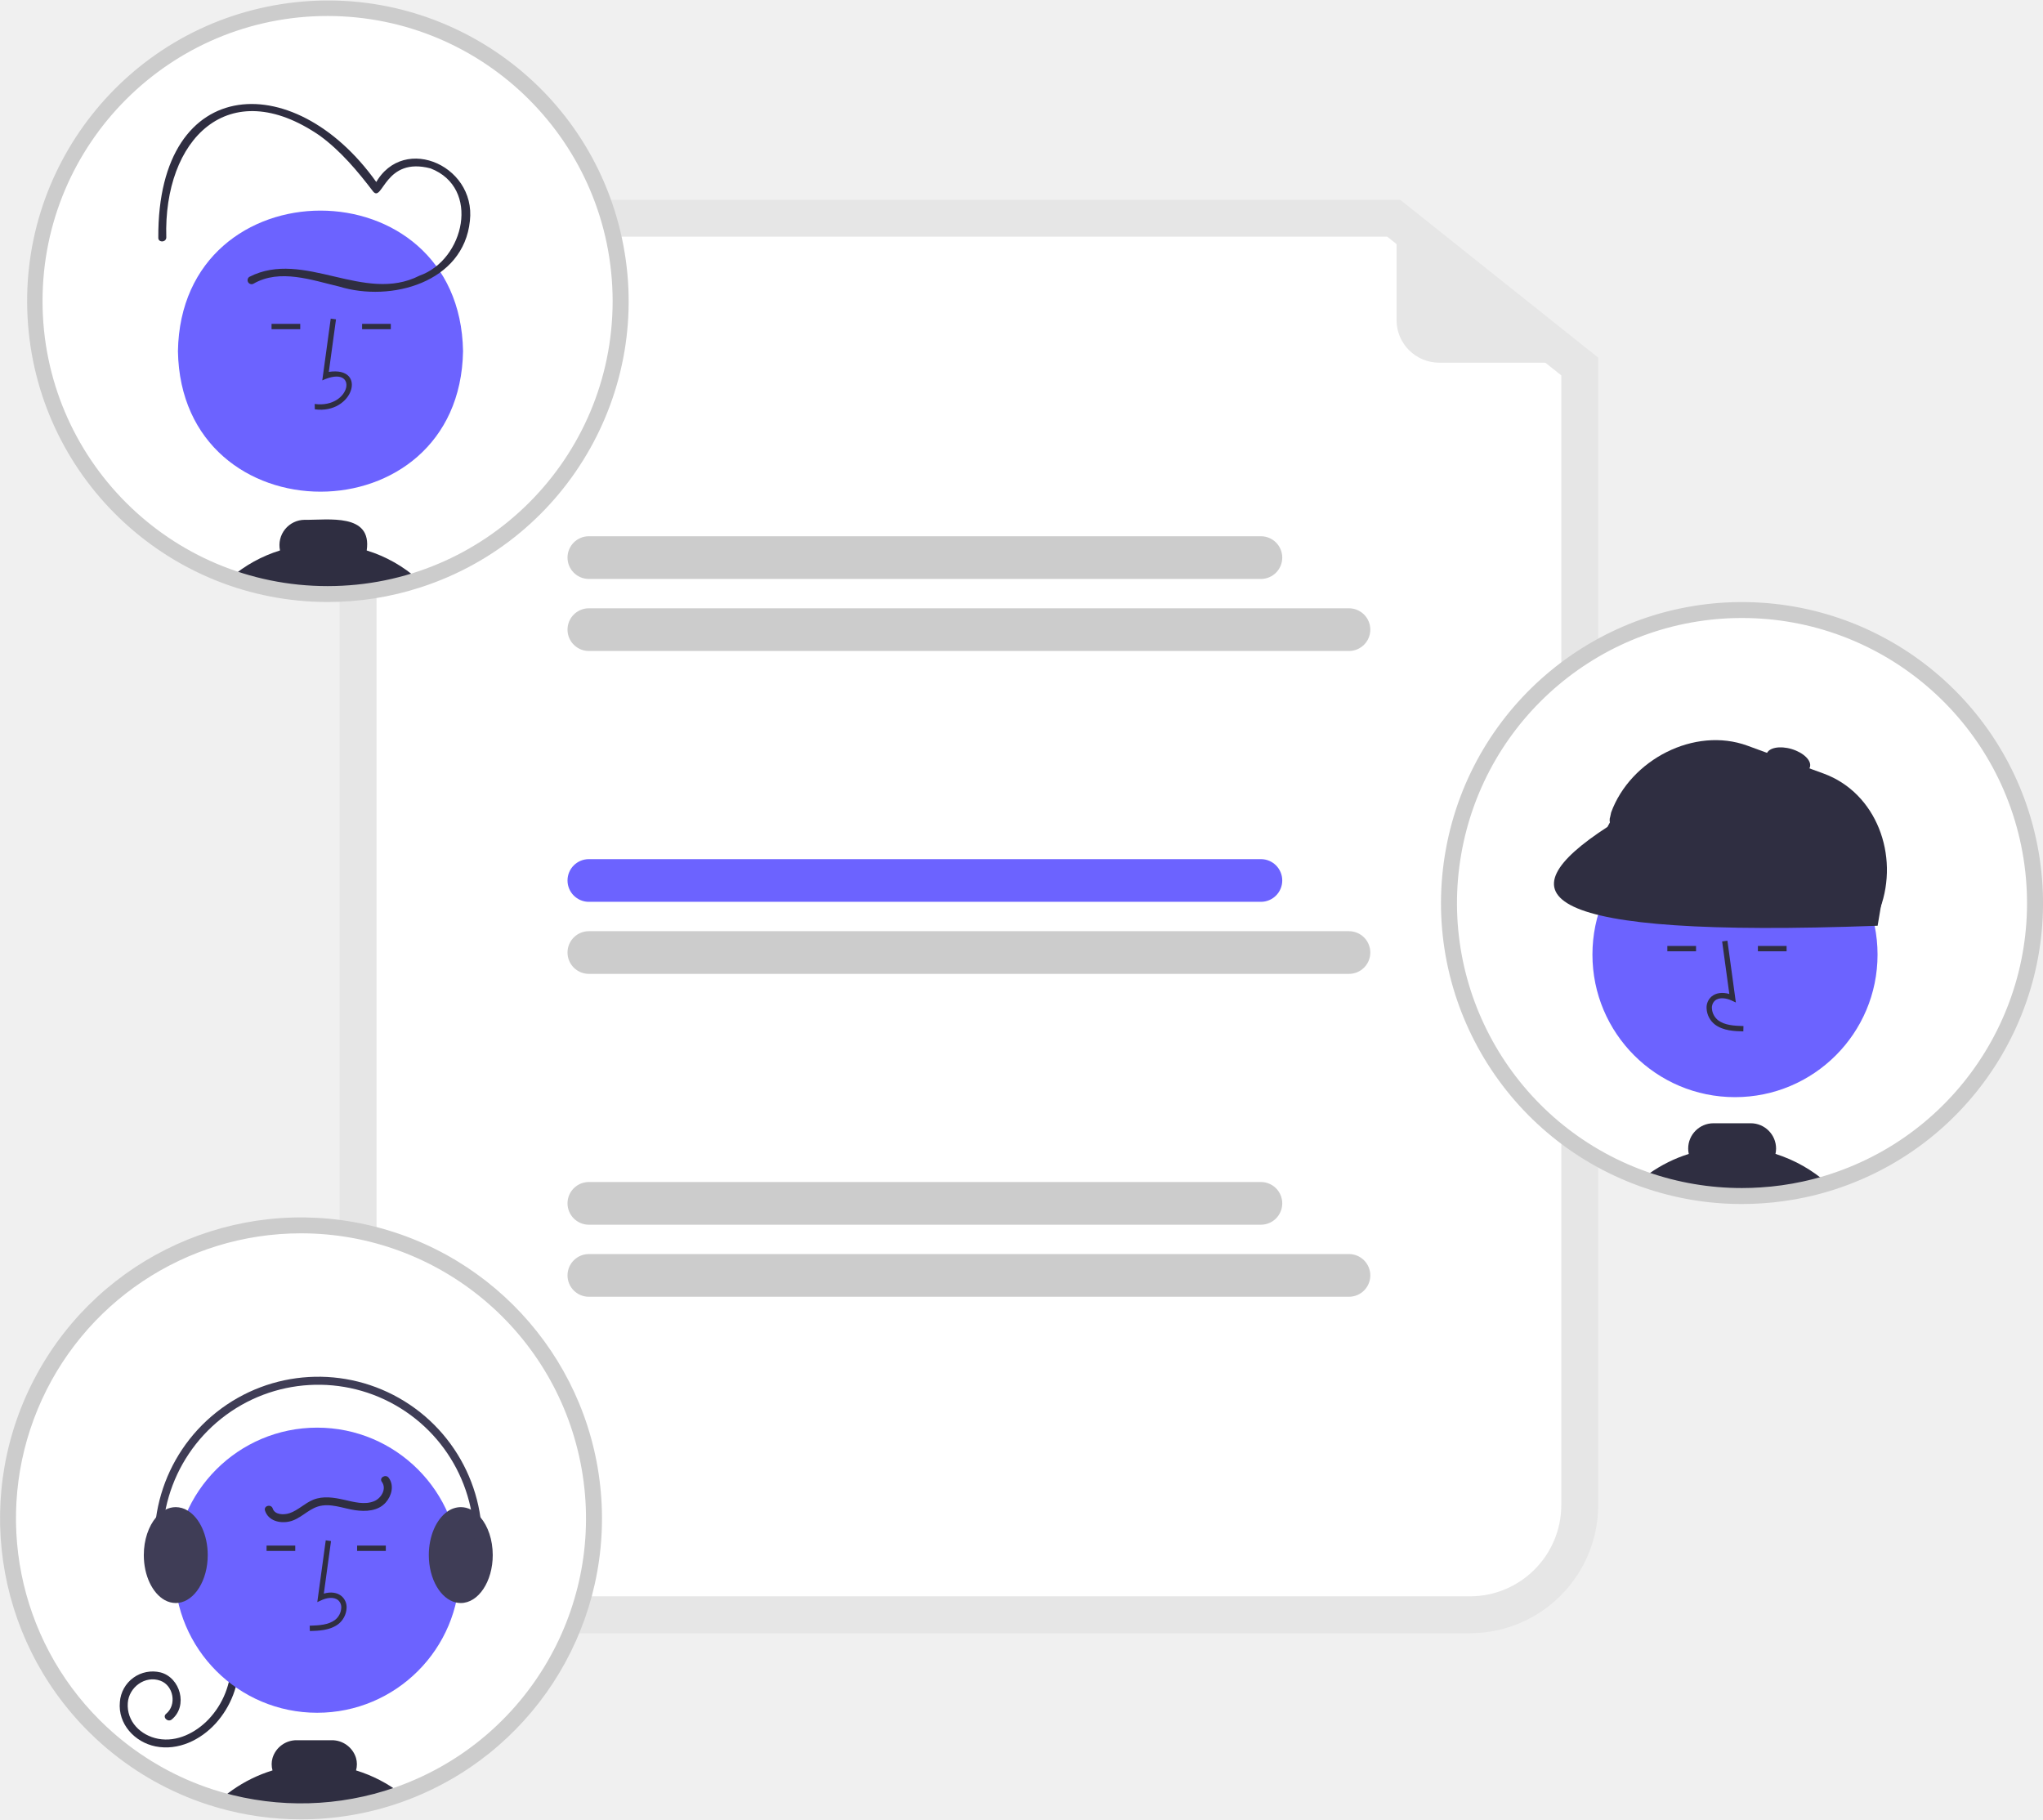
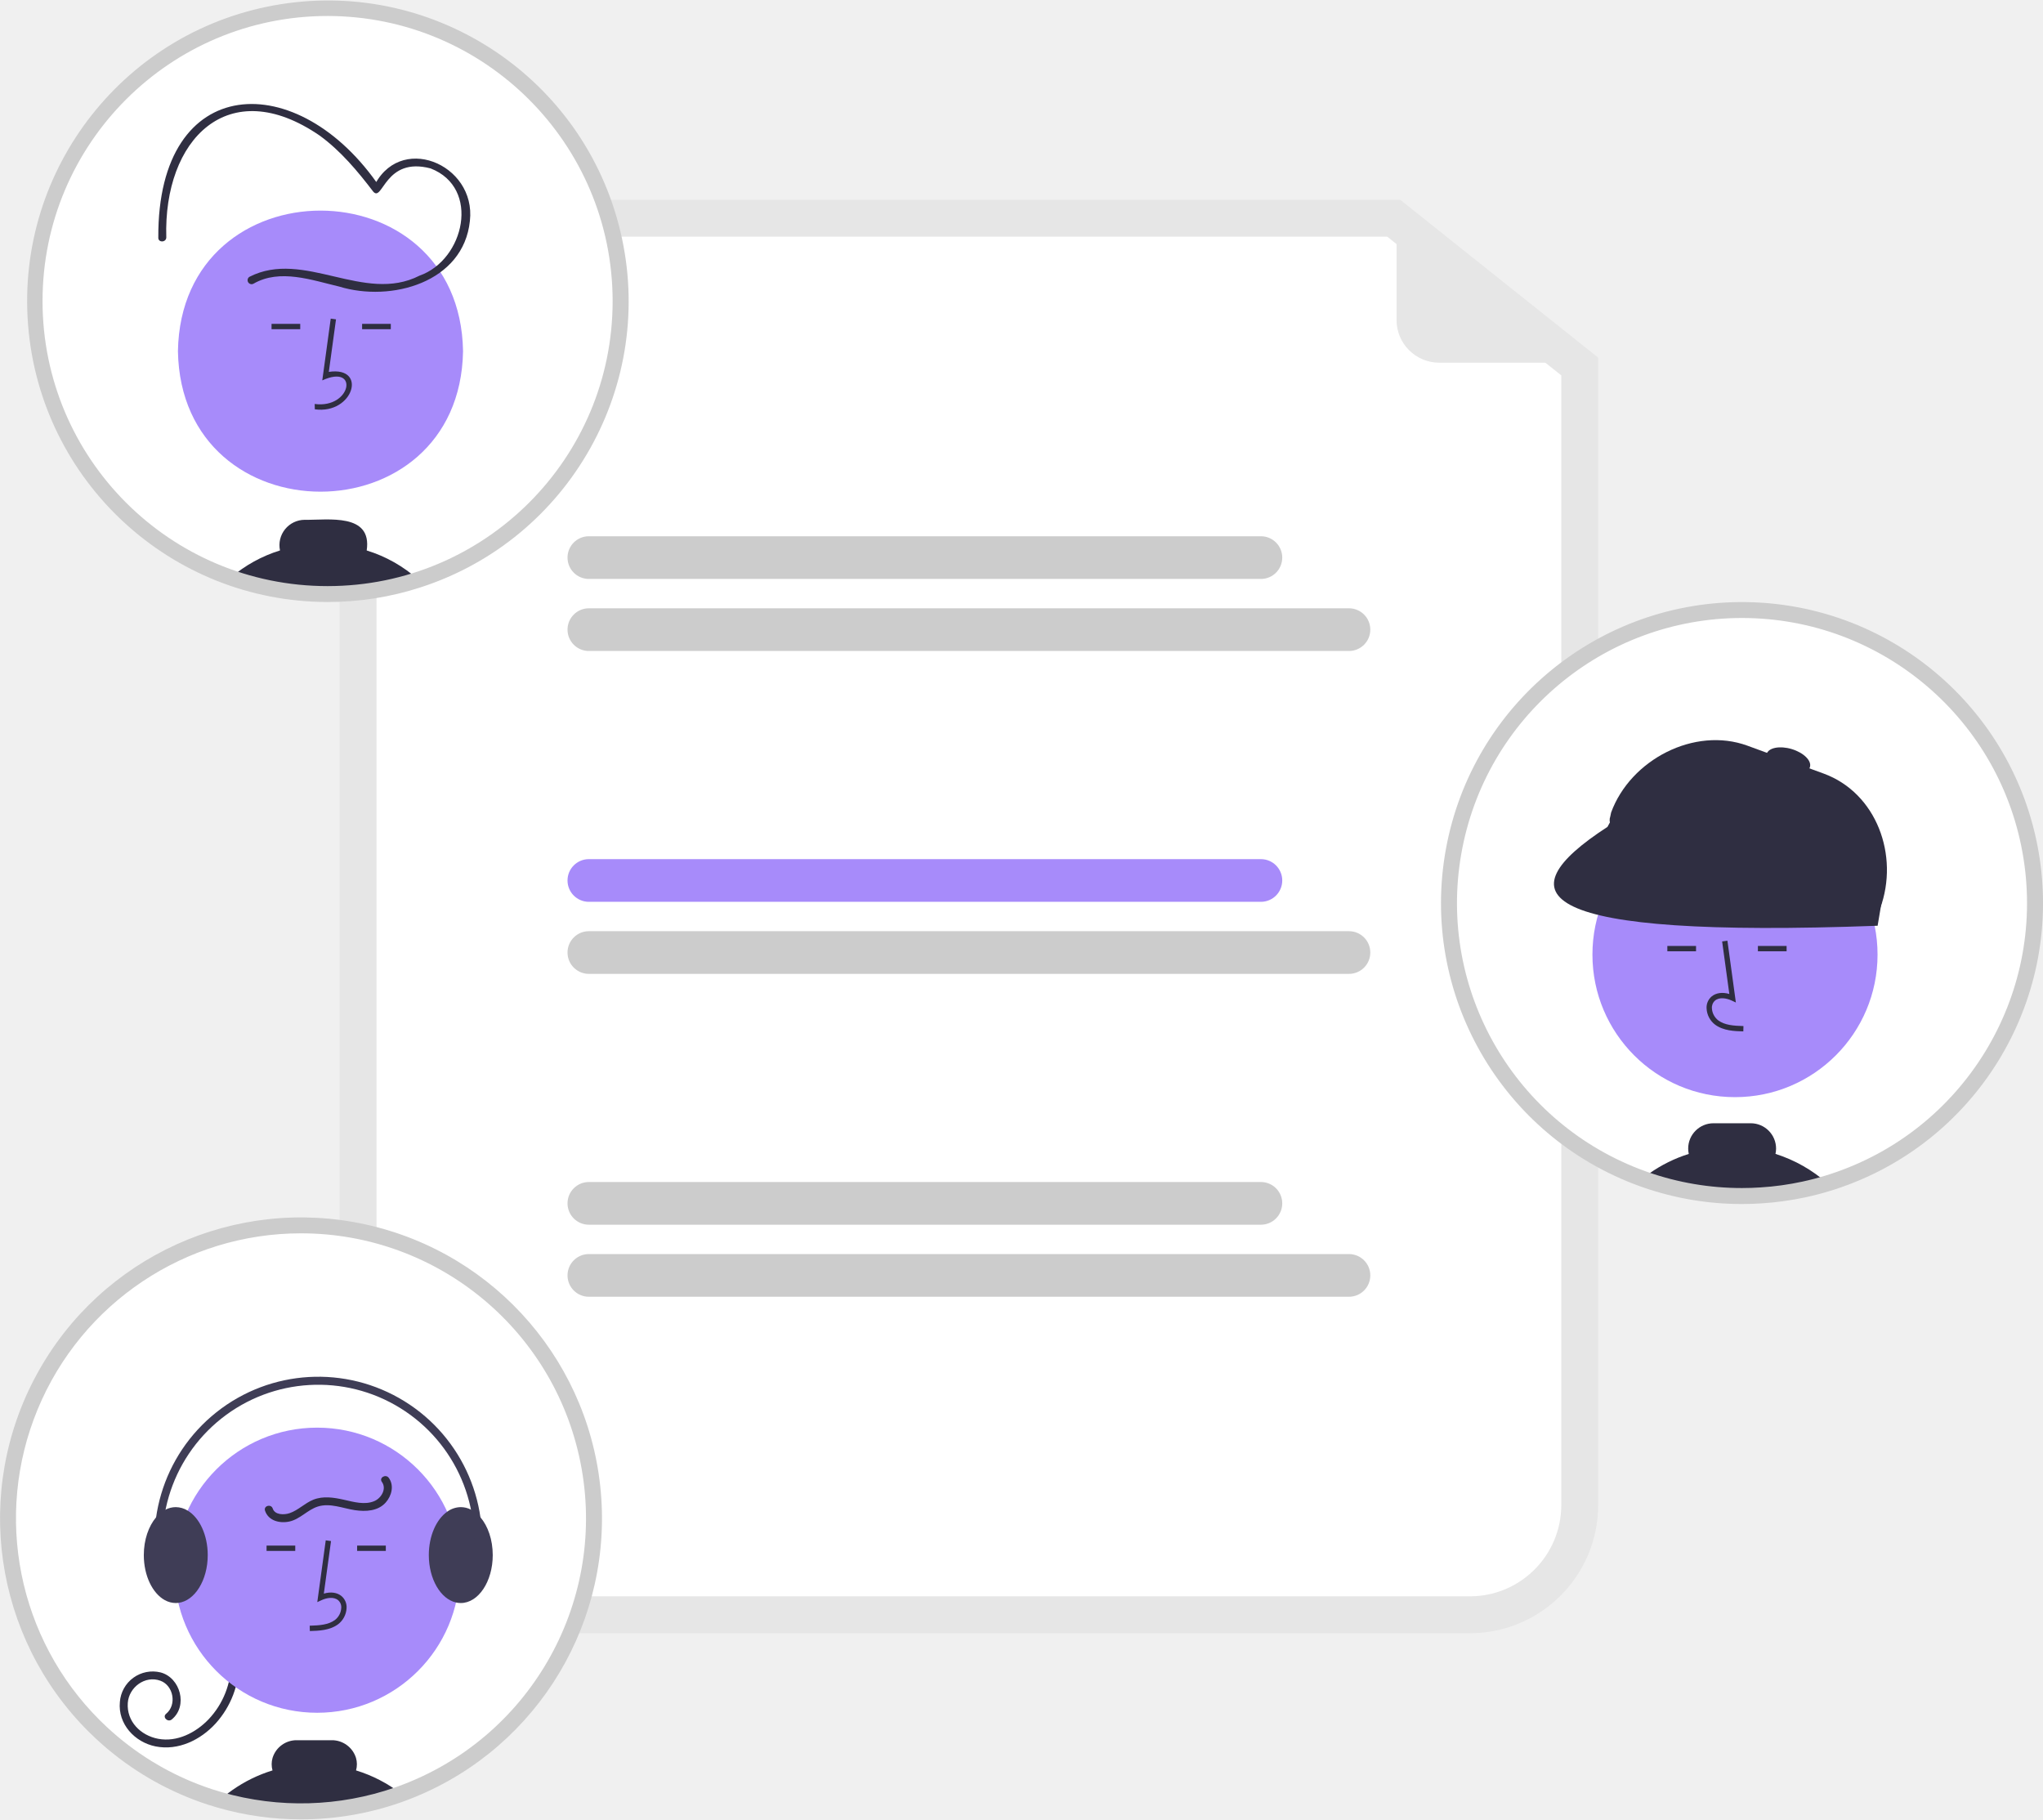
<svg xmlns="http://www.w3.org/2000/svg" data-name="Layer 1" width="767" height="683" viewBox="0 0 767 683">
  <path d="M768.383,721.626H392.132A48.18,48.18,0,0,1,344.007,673.501V231.625A48.18,48.18,0,0,1,392.132,183.5h350.04l74.336,59.251V673.501A48.18,48.18,0,0,1,768.383,721.626Z" transform="translate(-216.5 -108.5)" fill="#e6e6e6" />
  <path d="M392.132,197.354a34.31,34.31,0,0,0-34.271,34.271V673.501a34.31,34.31,0,0,0,34.271,34.271H768.383a34.31,34.31,0,0,0,34.271-34.271V249.425l-65.328-52.071Z" transform="translate(-216.5 -108.5)" fill="#fff" />
  <path d="M689.879,325.84H437.577a8.014,8.014,0,1,1,0-16.028H689.879a8.014,8.014,0,0,1,0,16.028Z" transform="translate(-216.5 -108.5)" fill="#ccc" />
  <path d="M722.937,352.887H437.577a8.014,8.014,0,1,1,0-16.028H722.937a8.014,8.014,0,1,1,0,16.028Z" transform="translate(-216.5 -108.5)" fill="#ccc" />
-   <path d="M689.879,447.053H437.577a8.014,8.014,0,1,1,0-16.028H689.879a8.014,8.014,0,0,1,0,16.028Z" transform="translate(-216.5 -108.5)" fill="#6c63ff" />
+   <path d="M689.879,447.053H437.577a8.014,8.014,0,1,1,0-16.028H689.879a8.014,8.014,0,0,1,0,16.028Z" transform="translate(-216.5 -108.5)" fill="#a78bfa" />
  <path d="M722.937,474.101H437.577a8.014,8.014,0,1,1,0-16.028H722.937a8.014,8.014,0,1,1,0,16.028Z" transform="translate(-216.5 -108.5)" fill="#ccc" />
  <path d="M689.879,568.267H437.577a8.014,8.014,0,1,1,0-16.028H689.879a8.014,8.014,0,0,1,0,16.028Z" transform="translate(-216.5 -108.5)" fill="#ccc" />
  <path d="M722.937,595.314H437.577a8.014,8.014,0,1,1,0-16.028H722.937a8.014,8.014,0,1,1,0,16.028Z" transform="translate(-216.5 -108.5)" fill="#ccc" />
  <path d="M815.061,244.657H756.831a16.028,16.028,0,0,1-16.028-16.028V185.621a1.002,1.002,0,0,1,1.624-.785l73.256,58.034A1.002,1.002,0,0,1,815.061,244.657Z" transform="translate(-216.5 -108.5)" fill="#e6e6e6" />
  <path d="M449.5,221.5a110,110,0,1,1-110-110A110.035,110.035,0,0,1,449.5,221.5Z" transform="translate(-216.5 -108.5)" fill="#fff" />
-   <path d="M390.34,240.322c-1.201,70.351-105.847,70.34-107.038-.002C284.503,169.971,389.149,169.982,390.34,240.322Z" transform="translate(-216.5 -108.5)" fill="#6c63ff" />
+   <path d="M390.34,240.322c-1.201,70.351-105.847,70.34-107.038-.002C284.503,169.971,389.149,169.982,390.34,240.322Z" transform="translate(-216.5 -108.5)" fill="#a78bfa" />
  <path d="M334.696,262.158l-.056-2c13.784,1.84,16.753-15.243,2.852-8.856l3.173-23.19,1.981.271-2.699,19.727C354.585,245.93,349.171,264.157,334.696,262.158Z" transform="translate(-216.5 -108.5)" fill="#2f2e41" />
  <rect x="135.946" y="121.584" width="10.771" height="2" fill="#2f2e41" />
  <rect x="101.946" y="121.584" width="10.771" height="2" fill="#2f2e41" />
  <path d="M354.17,315.15c2.1-14.17-14.49-11.37-23.27-11.51a9.518,9.518,0,0,0-9.28,11.5,52.038,52.038,0,0,0-18.49,10.2,110.476,110.476,0,0,0,70.43.78A51.771,51.771,0,0,0,354.17,315.15Z" transform="translate(-216.5 -108.5)" fill="#2f2e41" />
  <path d="M311.659,215.009c9.918-5.732,21.946-1.335,32.192,1.07,19.438,5.975,46.697-1.507,49.061-24.662,2.46-21.535-26.999-33.537-36.415-12.104l2.742-.358c-30.537-45.382-83.655-43.661-83.305,18.731-.113,1.927,2.887,1.921,2.999-.001-1.124-36.767,23.209-61.9,57.605-38.272,7.872,5.743,14.241,13.35,20.11,21.056,3.582,4.014,4.361-13.274,21.506-8.746,18.869,7.31,12.712,34.328-4.153,40.26-20.838,10.646-43.407-9.995-63.855.435a1.502,1.502,0,0,0,1.514,2.592Z" transform="translate(-216.5 -108.5)" fill="#2f2e41" />
  <path d="M339.5,334.5a112.905,112.905,0,1,1,34.988-5.527A112.727,112.727,0,0,1,339.5,334.5Zm0-220a107.015,107.015,0,1,0,107,107A107.121,107.121,0,0,0,339.5,114.5Z" transform="translate(-216.5 -108.5)" fill="#ccc" />
  <path d="M980.5,447.5a110.035,110.035,0,0,1-75.94,104.62c-.66.21-1.32.42-1.99.62-2.86.88-5.76,1.63-8.71,2.27a108.133,108.133,0,0,1-16.21,2.25q-3.554.24-7.15.24a109.808,109.808,0,0,1-36.37-6.16c-.34-.12-.68-.24-1.01-.36A110.011,110.011,0,1,1,980.5,447.5Z" transform="translate(-216.5 -108.5)" fill="#fff" />
-   <circle cx="651.365" cy="358.36" r="53.519" fill="#6c63ff" />
+   <circle cx="651.365" cy="358.36" r="53.519" fill="#a78bfa" />
  <path d="M870.989,495.696l.056-2c-3.721-.104-7.001-.337-9.466-2.138a6.148,6.148,0,0,1-2.381-4.528,3.514,3.514,0,0,1,1.153-2.895c1.636-1.382,4.269-.935,6.188-.055l1.655.759-3.173-23.19-1.981.271,2.699,19.727c-2.607-.767-5.023-.437-6.678.961a5.471,5.471,0,0,0-1.86,4.492,8.133,8.133,0,0,0,3.2,6.073C863.566,495.488,867.682,495.603,870.989,495.696Z" transform="translate(-216.5 -108.5)" fill="#2f2e41" />
  <rect x="625.968" y="355.122" width="10.771" height="2" fill="#2f2e41" />
  <rect x="659.968" y="355.122" width="10.771" height="2" fill="#2f2e41" />
  <path d="M883.07,541.68a9.789,9.789,0,0,0,.22-2,9.515,9.515,0,0,0-9.5-9.5h-14a9.508,9.508,0,0,0-9.5,9.5,9.239,9.239,0,0,0,.22,2.01,53.738,53.738,0,0,0-14.81,7.33c-.88.61-1.75,1.27-2.58,1.96.33.12.67.24,1.01.36A109.808,109.808,0,0,0,870.5,557.5q3.6,0,7.15-.24a108.133,108.133,0,0,0,16.21-2.25c2.95-.64,5.85-1.39,8.71-2.27A54.198,54.198,0,0,0,883.07,541.68Z" transform="translate(-216.5 -108.5)" fill="#2f2e41" />
  <path d="M881.27,555.99a7.359,7.359,0,0,0-3.62,1.27,108.133,108.133,0,0,0,16.21-2.25Z" transform="translate(-216.5 -108.5)" fill="#2f2e41" />
  <path d="M916.403,454.147,823.429,420.134a4,4,0,0,1-2.382-5.131l.315-1.487c7.261-19.848,31.328-32.34,51.176-25.079L901.148,398.904c19.848,7.261,28.475,30.764,21.214,50.612l-.828,2.248A4,4,0,0,1,916.403,454.147Z" transform="translate(-216.5 -108.5)" fill="#2f2e41" />
  <path d="M921.411,456.034c-129.587,4.782-140.911-11.501-101.426-37.105l8.376-15.413,96,35Z" transform="translate(-216.5 -108.5)" fill="#2f2e41" />
  <ellipse cx="887.862" cy="394.016" rx="4.5" ry="8.5" transform="translate(38.43569 1022.369) rotate(-73.26954)" fill="#2f2e41" />
  <path d="M870.5,560.5a112.727,112.727,0,0,1-37.362-6.329l-1.044-.372a113,113,0,1,1,73.393,1.174c-.711.226-1.38.438-2.059.642-2.84.874-5.854,1.659-8.933,2.327a111.369,111.369,0,0,1-16.661,2.312C875.427,560.417,872.953,560.5,870.5,560.5Zm0-220a107.015,107.015,0,0,0-36.361,207.658l.991.353A106.714,106.714,0,0,0,870.5,554.5c2.319,0,4.656-.079,6.948-.233a105.486,105.486,0,0,0,15.778-2.189c2.912-.631,5.76-1.374,8.462-2.205.669-.2,1.304-.402,1.94-.605A107.015,107.015,0,0,0,870.5,340.5Z" transform="translate(-216.5 -108.5)" fill="#ccc" />
  <path d="M219.5,678.5a109.667,109.667,0,0,0,32.34,77.91c.86.85,1.74,1.7,2.63,2.53a109.848,109.848,0,0,0,17.46,13.31c1.2.74,2.4,1.45,3.63,2.14a109.379,109.379,0,0,0,19.88,8.73c1.19.39,2.4.76,3.61,1.1A110.454,110.454,0,0,0,365.87,782.34c.42-.15.84-.3,1.25-.45A110.01,110.01,0,1,0,219.5,678.5Z" transform="translate(-216.5 -108.5)" fill="#fff" />
  <path d="M306.27,732.416a34.087,34.087,0,0,1-8.804,23.076c-5.656,6.207-14.076,10.324-22.573,8.62-7.824-1.568-14.182-8.407-13.389-16.679a12.356,12.356,0,0,1,15.267-11.095c7.433,1.929,10.394,12.641,4.201,17.669-1.486,1.207-3.621-.904-2.121-2.121,4.094-3.324,2.829-10.595-2.112-12.419-5.754-2.123-11.85,2.443-12.264,8.326-.491,6.974,4.852,12.226,11.404,13.463,7.088,1.338,14.115-2.29,18.918-7.297a30.955,30.955,0,0,0,8.474-21.542,1.501,1.501,0,0,1,3,0Z" transform="translate(-216.5 -108.5)" fill="#2f2e41" />
-   <circle cx="119.064" cy="589.468" r="53.519" fill="#6c63ff" />
+   <circle cx="119.064" cy="589.468" r="53.519" fill="#a78bfa" />
  <path d="M332.826,720.804l-.056-2c3.721-.104,7.001-.337,9.466-2.138a6.148,6.148,0,0,0,2.381-4.528,3.514,3.514,0,0,0-1.153-2.895c-1.636-1.382-4.269-.935-6.188-.055l-1.655.759,3.173-23.19,1.981.271-2.699,19.727c2.607-.767,5.023-.437,6.678.961a5.471,5.471,0,0,1,1.86,4.492,8.133,8.133,0,0,1-3.2,6.073C340.249,720.596,336.133,720.711,332.826,720.804Z" transform="translate(-216.5 -108.5)" fill="#2f2e41" />
  <rect x="134.076" y="580.229" width="10.771" height="2" fill="#2f2e41" />
  <rect x="100.076" y="580.229" width="10.771" height="2" fill="#2f2e41" />
  <path d="M299.05,784.22A110.454,110.454,0,0,0,365.87,782.34c.42-.15.84-.3,1.25-.45a53.272,53.272,0,0,0-16.95-8.76,8.528,8.528,0,0,0-.02-4.7A9.459,9.459,0,0,0,341,761.79H327.96a9.426,9.426,0,0,0-9.13,6.63,8.563,8.563,0,0,0-.02,4.71,53.327,53.327,0,0,0-15.12,7.41q-1.395.975-2.7,2.04C300.33,783.11,299.68,783.66,299.05,784.22Z" transform="translate(-216.5 -108.5)" fill="#2f2e41" />
  <path d="M377.49,692.29c0,9.02,4.44,16.5,10.21,17.8a8.254,8.254,0,0,0,1.79.2c6.61,0,12-8.07,12-18,0-5.76-1.81-10.89-4.62-14.18a11.579,11.579,0,0,0-3.53-2.87,8.367,8.367,0,0,0-3.85-.95,8.774,8.774,0,0,0-5.11,1.72C380.31,678.89,377.49,685.1,377.49,692.29Z" transform="translate(-216.5 -108.5)" fill="#3f3d56" />
  <path d="M270.49,692.29c0,7.76,3.28,14.38,7.88,16.91a8.54,8.54,0,0,0,4.12,1.09,7.73,7.73,0,0,0,.96-.06c6.16-.73,11.04-8.49,11.04-17.94,0-7.57-3.13-14.06-7.55-16.71a8.575,8.575,0,0,0-4.45-1.29,8.367,8.367,0,0,0-3.85.95,11.644,11.644,0,0,0-3.54,2.88C272.3,681.41,270.49,686.54,270.49,692.29Z" transform="translate(-216.5 -108.5)" fill="#3f3d56" />
  <path d="M279.119,707.474a1.501,1.501,0,0,0,1.422-1.98,58.499,58.499,0,1,1,112.687-6.575,1.5,1.5,0,0,0,2.936.619,61.501,61.501,0,1,0-118.466,6.915A1.501,1.501,0,0,0,279.119,707.474Z" transform="translate(-216.5 -108.5)" fill="#3f3d56" />
  <path d="M362.449,663.292c2.119,2.893,1.074,6.791-1.158,9.285-2.905,3.245-7.539,3.45-11.562,2.848-4.514-.676-9.303-2.791-13.873-1.366-3.895,1.215-6.674,4.748-10.721,5.635-3.589.787-7.881-.255-9.139-4.08-.605-1.838,2.291-2.626,2.893-.798.814,2.475,4.329,2.425,6.341,1.74,3.227-1.099,5.714-3.771,8.885-5.048,3.739-1.505,7.796-.825,11.603.032,3.588.808,7.718,2.006,11.293.497,2.645-1.117,4.75-4.635,2.847-7.232-1.142-1.559,1.46-3.057,2.59-1.514Z" transform="translate(-216.5 -108.5)" fill="#2f2e41" />
  <path d="M329.5,791.5a112.792,112.792,0,0,1-31.282-4.398c-1.195-.335-2.451-.718-3.712-1.131a112.697,112.697,0,0,1-20.418-8.967c-1.218-.683-2.44-1.404-3.733-2.201a113.095,113.095,0,0,1-17.934-13.672c-.909-.848-1.809-1.718-2.689-2.587a112.991,112.991,0,1,1,118.414,26.165c-.413.151-.84.303-1.267.456A112.739,112.739,0,0,1,329.5,791.5Zm0-220a107.005,107.005,0,0,0-75.542,182.786c.83.82,1.689,1.65,2.558,2.461a107.108,107.108,0,0,0,16.985,12.948c1.225.755,2.377,1.434,3.526,2.079a106.658,106.658,0,0,0,19.339,8.493c1.188.389,2.361.747,3.494,1.065a107.453,107.453,0,0,0,65.017-1.823l1.212-.437A107.014,107.014,0,0,0,329.5,571.5Z" transform="translate(-216.5 -108.5)" fill="#ccc" />
</svg>
